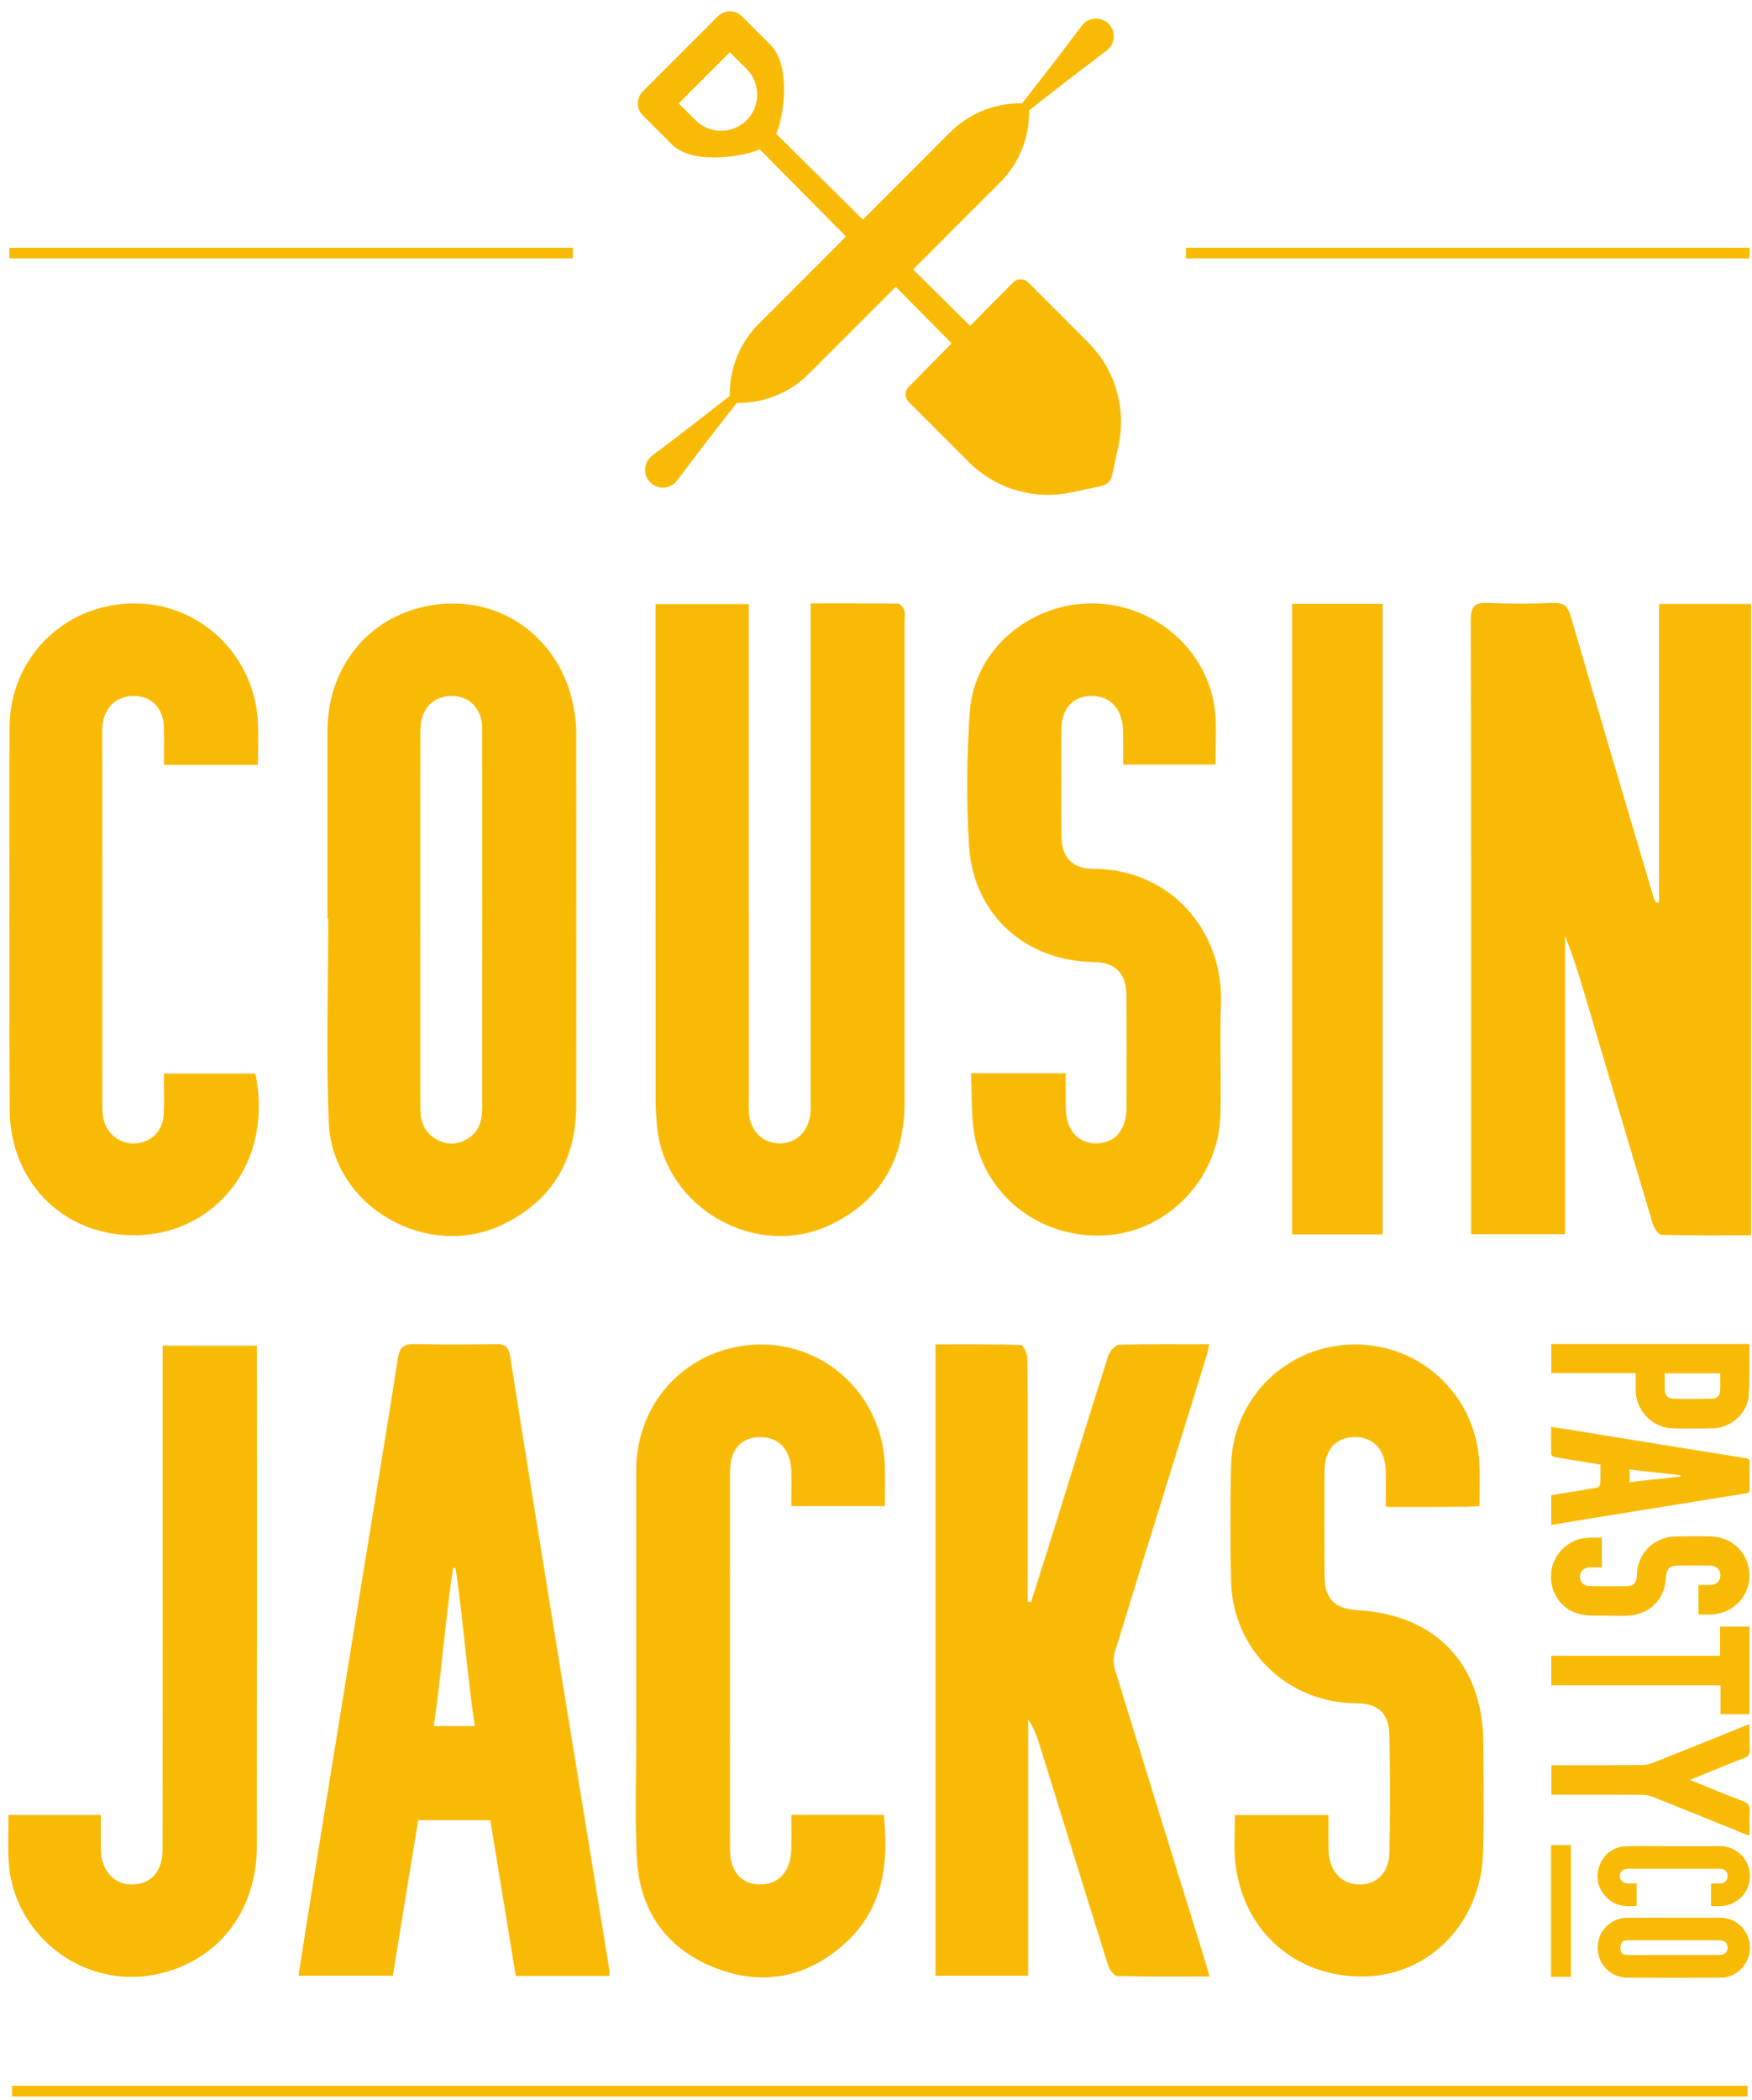
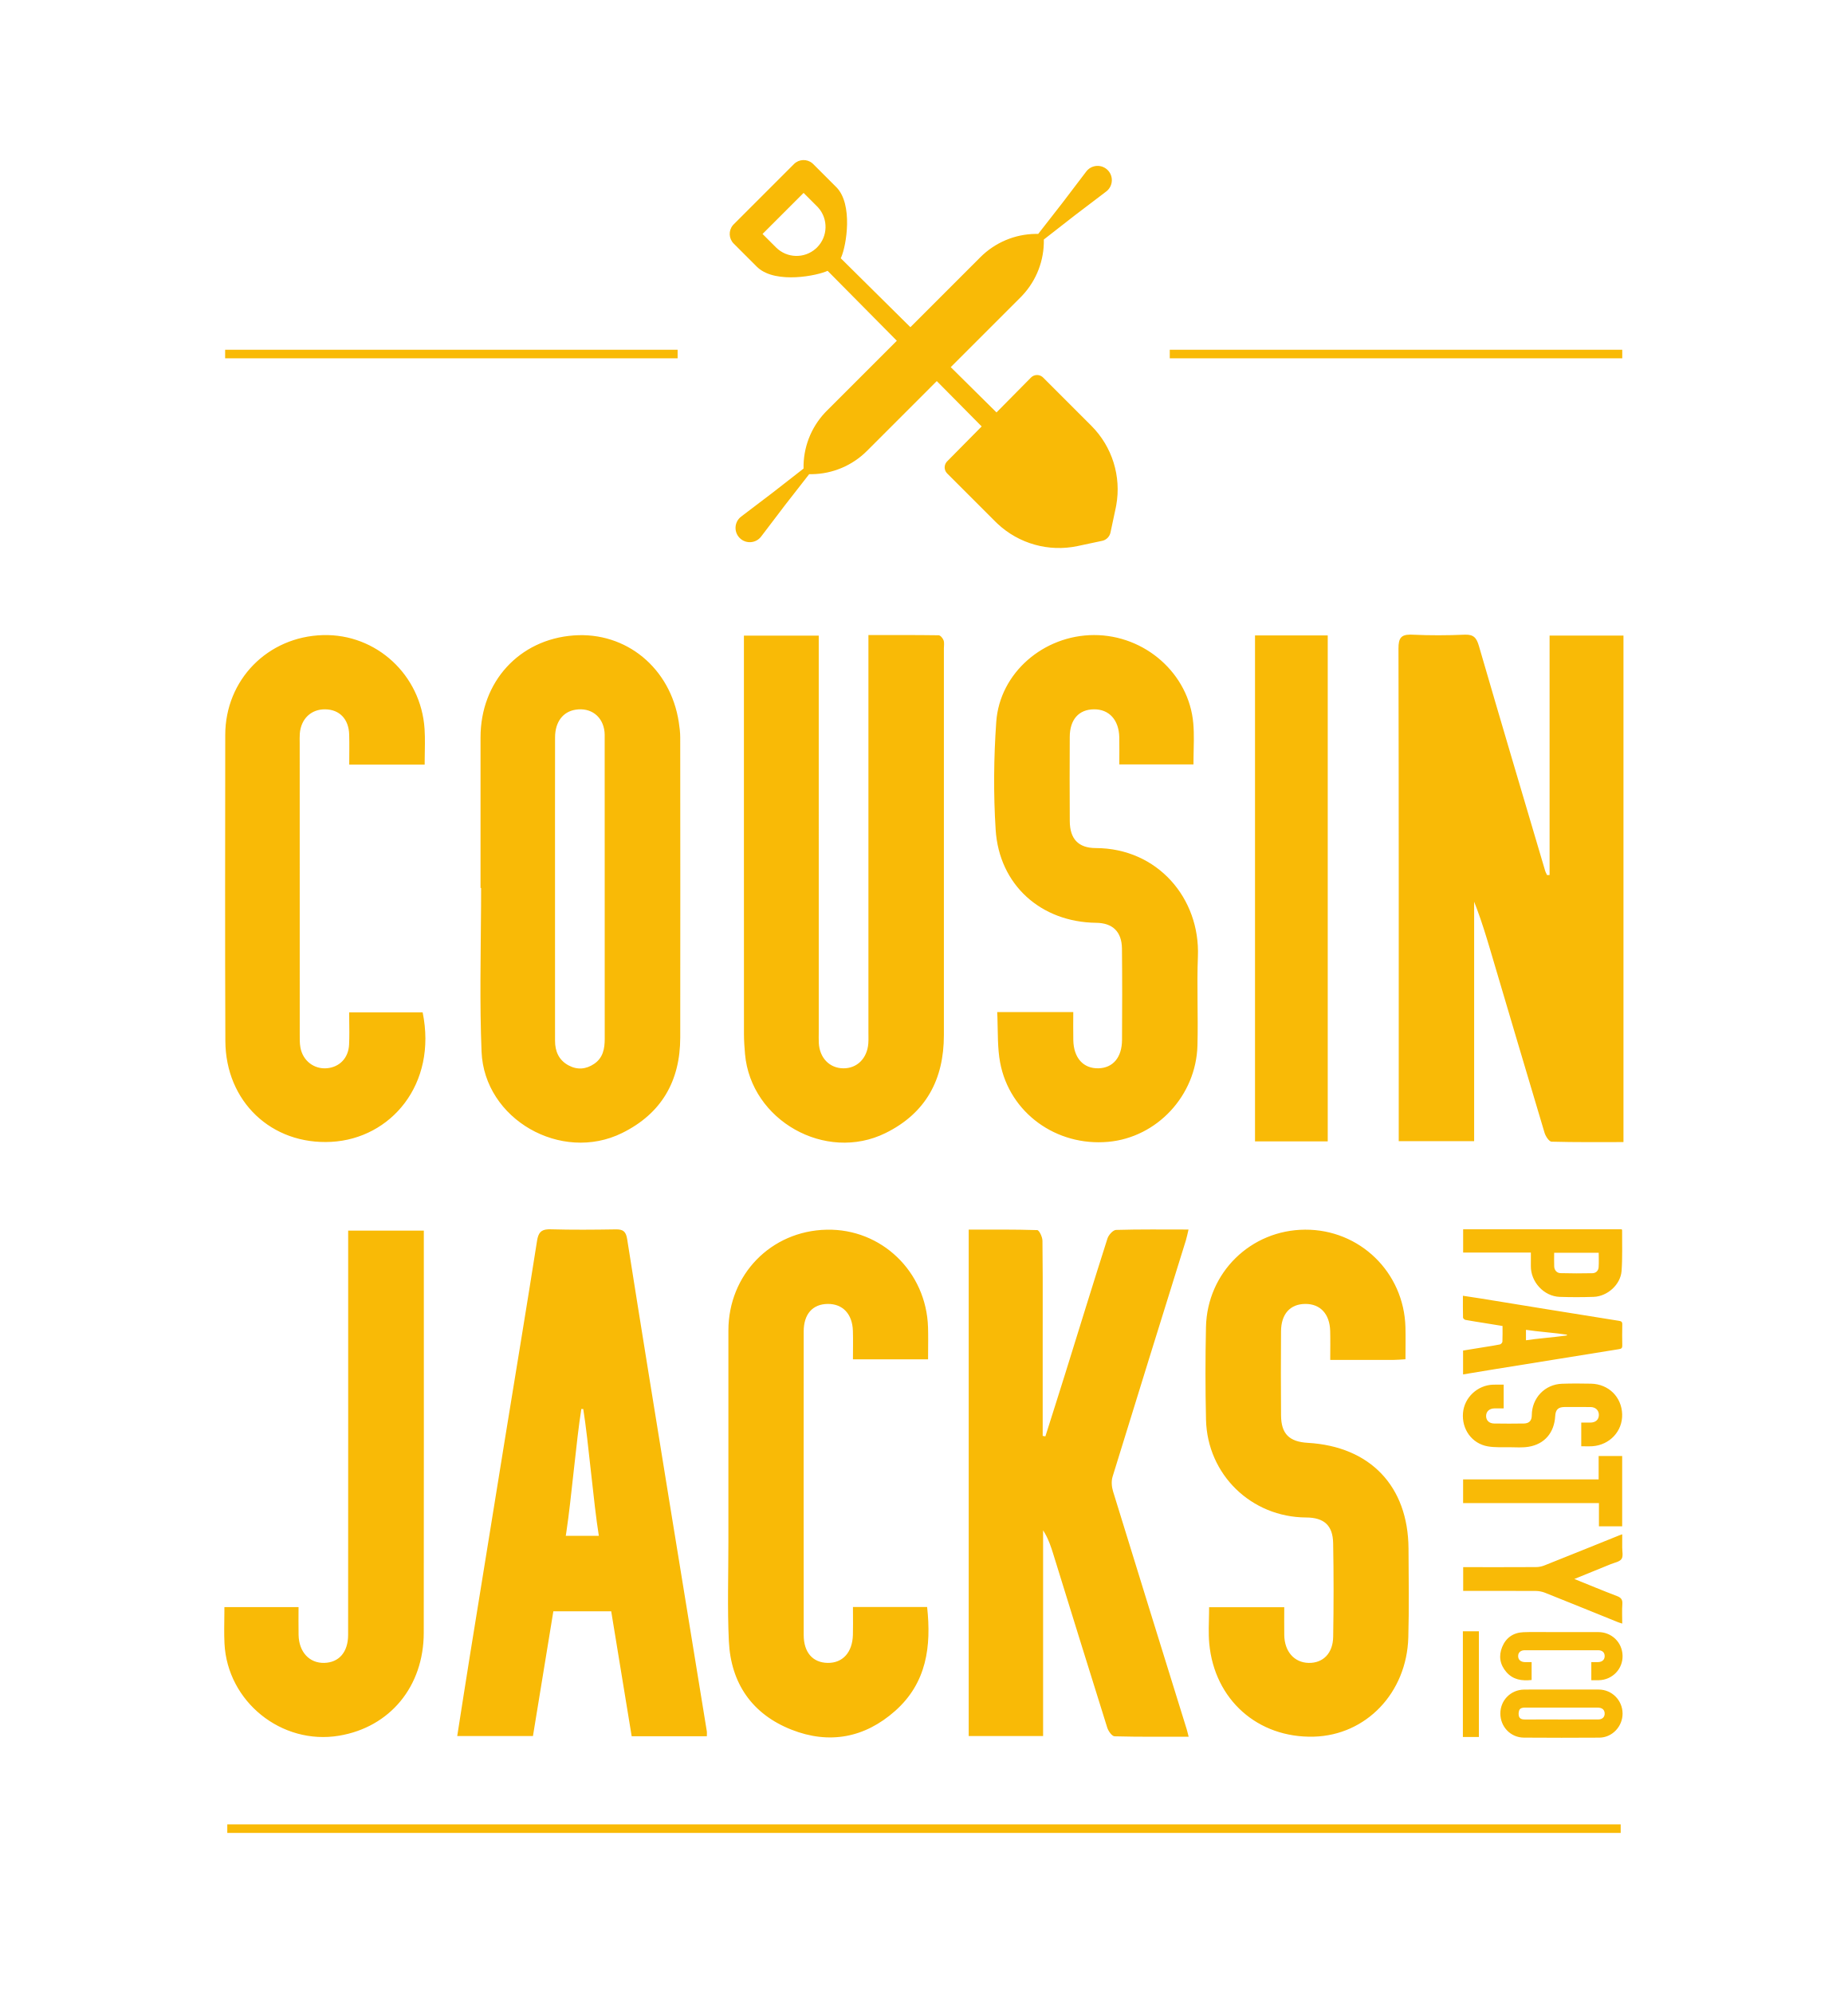
- <svg xmlns="http://www.w3.org/2000/svg" width="121px" height="145px" viewBox="0 0 121 145" version="1.1">
-   <g id="✨-Symbols" stroke="none" stroke-width="1" fill="none" fill-rule="evenodd">
-     <g id="03-Organisms-/-Desktop--/-Navigation" transform="translate(-371, -13)">
-       <g id="01-Atoms-/-Media-/-BrandLogo-/-Vertical-/-wB" transform="translate(352.2747, 0)">
-         <polygon id="Fill-1" points="0 171.595 159 171.595 159 0 0 0" />
-         <path d="M139.467,157.076 L139.467,157.813 L19.558,157.813 L19.558,157.076 L139.467,157.076 Z M132.769,145.465 L134.382,145.468 C135.447,145.468 136.514,145.466 137.581,145.468 C138.708,145.47 139.62,146.387 139.629,147.525 C139.637,148.643 138.739,149.602 137.629,149.609 C135.463,149.623 133.297,149.623 131.132,149.607 C129.989,149.599 129.108,148.669 129.11,147.526 C129.112,146.39 130.005,145.484 131.157,145.471 L132.769,145.465 Z M79.86,114.276 C79.882,114.98 79.872,115.685 79.867,116.451 L79.865,117.038 L73.399,117.038 C73.399,116.188 73.42,115.383 73.395,114.58 C73.349,113.13 72.518,112.256 71.235,112.267 C69.936,112.278 69.162,113.134 69.161,114.631 C69.154,123.345 69.154,132.058 69.162,140.772 C69.163,142.272 69.94,143.15 71.218,143.173 C72.512,143.196 73.355,142.273 73.396,140.757 C73.412,140.175 73.406,139.593 73.403,138.982 L73.4,138.362 L79.783,138.362 C80.151,141.749 79.751,144.886 77.042,147.298 C74.412,149.64 71.348,150.199 68.111,148.923 C64.733,147.591 62.893,144.94 62.721,141.311 C62.586,138.458 62.682,135.594 62.681,132.735 C62.678,126.676 62.677,120.617 62.681,114.559 C62.684,109.742 66.345,105.982 71.127,105.876 C75.847,105.771 79.712,109.484 79.86,114.276 Z M36.472,105.955 L36.472,106.989 C36.471,118.186 36.482,129.384 36.466,140.581 C36.459,145.21 33.553,148.71 29.181,149.442 C24.235,150.27 19.561,146.512 19.318,141.493 C19.278,140.681 19.298,139.867 19.307,139.015 L19.311,138.368 L25.692,138.368 C25.692,139.167 25.678,139.969 25.695,140.77 C25.725,142.235 26.622,143.203 27.902,143.173 C29.168,143.144 29.957,142.247 29.957,140.757 L29.962,124.013 L29.962,107.268 L29.962,105.955 L36.472,105.955 Z M127.265,140.452 L127.265,149.552 L125.886,149.552 L125.886,140.452 L127.265,140.452 Z M102.277,105.861 C102.187,106.237 102.134,106.519 102.05,106.792 C99.943,113.575 97.827,120.354 95.741,127.143 C95.624,127.524 95.662,128.009 95.781,128.4 C97.877,135.22 99.997,142.033 102.109,148.848 C102.167,149.037 102.209,149.23 102.287,149.528 C100.113,149.528 98.011,149.551 95.913,149.494 C95.692,149.488 95.377,149.048 95.284,148.752 C93.715,143.761 92.175,138.759 90.625,133.761 C90.445,133.182 90.25,132.606 89.932,132.04 L89.762,131.758 L89.762,149.473 L83.36,149.473 L83.36,105.869 C85.335,105.869 87.299,105.846 89.259,105.91 C89.425,105.916 89.704,106.5 89.707,106.819 C89.731,108.68 89.732,110.541 89.73,112.402 L89.728,115.193 L89.728,123.63 C89.806,123.643 89.882,123.656 89.96,123.669 C90.534,121.851 91.115,120.033 91.683,118.213 C92.885,114.352 94.071,110.486 95.301,106.634 C95.398,106.329 95.779,105.903 96.041,105.895 C98.077,105.834 100.116,105.861 102.277,105.861 Z M112.307,105.873 C117.012,105.848 120.817,109.543 120.944,114.271 C120.967,115.151 120.946,116.031 120.946,117.031 C120.516,117.056 120.217,117.086 119.918,117.087 C119.33,117.088 118.742,117.089 118.148,117.089 L114.471,117.089 C114.471,116.197 114.489,115.393 114.467,114.59 C114.427,113.128 113.615,112.26 112.327,112.267 C111.026,112.273 110.248,113.128 110.238,114.62 C110.223,117.036 110.22,119.452 110.24,121.869 C110.252,123.453 110.942,124.133 112.544,124.227 C117.909,124.539 121.174,127.957 121.208,133.32 C121.224,135.872 121.262,138.427 121.191,140.978 C121.059,145.758 117.551,149.406 113.056,149.524 C108.241,149.652 104.509,146.346 104.061,141.506 C103.983,140.667 104.026,139.818 104.042,138.921 L104.047,138.378 L110.515,138.378 C110.515,139.174 110.505,139.975 110.516,140.776 C110.535,142.193 111.377,143.148 112.614,143.174 C113.845,143.199 114.702,142.358 114.725,140.926 C114.77,138.239 114.773,135.548 114.722,132.861 C114.694,131.324 113.929,130.661 112.401,130.654 C107.679,130.632 103.891,126.961 103.782,122.227 C103.721,119.574 103.722,116.917 103.779,114.264 C103.879,109.564 107.635,105.899 112.307,105.873 Z M47.238,105.841 L47.377,105.841 C49.247,105.894 51.12,105.879 52.991,105.848 C53.617,105.838 53.864,106.023 53.969,106.679 C55.155,114.202 56.376,121.719 57.595,129.236 C58.668,135.846 59.75,142.456 60.825,149.066 C60.838,149.145 60.832,149.228 60.829,149.37 L60.828,149.488 L54.359,149.488 C53.969,147.107 53.579,144.726 53.187,142.333 L52.597,138.732 L47.618,138.732 C47.227,141.127 46.839,143.501 46.449,145.884 L45.863,149.47 L39.346,149.47 C39.725,147.064 40.087,144.718 40.465,142.376 C41.471,136.132 42.48,129.89 43.493,123.647 C44.403,118.044 45.333,112.444 46.214,106.836 C46.319,106.169 46.54,105.891 47.11,105.847 L47.238,105.841 Z M134.915,147.021 L131.78,147.022 L131.202,147.022 C131.004,147.023 130.8,147.07 130.73,147.265 C130.676,147.42 130.663,147.619 130.712,147.773 C130.781,147.993 130.993,148.047 131.214,148.046 L132.8,148.045 L134.852,148.045 C135.745,148.045 136.638,148.048 137.531,148.044 C137.902,148.042 138.116,147.817 138.085,147.48 C138.058,147.183 137.849,147.022 137.471,147.022 L134.915,147.021 Z M133.453,140.521 C134.815,140.52 136.176,140.52 137.538,140.521 C138.697,140.521 139.603,141.406 139.629,142.559 C139.653,143.697 138.756,144.63 137.603,144.664 C137.461,144.668 137.32,144.668 137.171,144.667 L136.939,144.665 L136.939,143.106 C137.145,143.106 137.339,143.11 137.532,143.104 C137.881,143.094 138.092,142.892 138.088,142.583 C138.085,142.269 137.879,142.083 137.517,142.083 C135.417,142.082 133.318,142.081 131.219,142.083 C130.859,142.084 130.647,142.273 130.641,142.581 C130.637,142.885 130.853,143.091 131.2,143.104 C131.331,143.109 131.461,143.107 131.596,143.106 L131.802,143.105 L131.802,144.645 C130.973,144.736 130.211,144.634 129.631,143.965 C129.074,143.324 128.948,142.583 129.266,141.806 C129.592,141.006 130.227,140.566 131.092,140.531 C131.877,140.499 132.666,140.521 133.453,140.521 Z M139.6,132.101 C139.6,132.496 139.603,132.864 139.598,133.231 C139.594,133.571 139.701,133.998 139.537,134.229 C139.363,134.474 138.931,134.541 138.607,134.674 C137.592,135.091 136.576,135.502 135.479,135.949 C136.76,136.466 137.94,136.96 139.135,137.414 C139.488,137.547 139.637,137.71 139.609,138.1 C139.571,138.641 139.6,139.187 139.6,139.789 C139.443,139.737 139.326,139.705 139.215,139.66 C137.127,138.816 135.043,137.966 132.952,137.134 C132.702,137.034 132.417,136.981 132.148,136.98 L129.231,136.971 L126.314,136.973 L125.912,136.973 L125.912,134.931 L129.23,134.932 L132.18,134.924 C132.417,134.923 132.668,134.875 132.889,134.787 C135.05,133.927 137.206,133.054 139.363,132.185 C139.421,132.162 139.481,132.143 139.6,132.101 Z M50.027,121.311 C49.603,123.934 49.178,128.946 48.751,131.818 L48.687,132.232 L51.533,132.232 C51.075,129.408 50.634,124.045 50.192,121.317 C50.137,121.315 50.082,121.314 50.027,121.311 Z M139.595,125.36 L139.595,131.414 L137.595,131.414 L137.595,129.416 L125.905,129.416 L125.905,127.372 L137.569,127.372 L137.569,125.36 L139.595,125.36 Z M136.083,119.119 L136.917,119.133 C138.43,119.167 139.551,120.281 139.593,121.767 C139.635,123.219 138.528,124.412 137.03,124.519 C136.807,124.535 136.583,124.528 136.333,124.524 L136.073,124.522 L136.073,122.484 C136.364,122.484 136.617,122.488 136.871,122.483 C137.315,122.474 137.582,122.229 137.588,121.832 C137.595,121.43 137.312,121.148 136.869,121.144 C136.132,121.137 135.394,121.139 134.656,121.142 C134.089,121.144 133.864,121.36 133.832,121.925 C133.752,123.347 132.921,124.339 131.54,124.565 C131.008,124.652 130.453,124.61 129.909,124.605 C129.281,124.597 128.64,124.637 128.026,124.529 C126.657,124.289 125.776,123.049 125.897,121.646 C126.011,120.323 127.141,119.261 128.488,119.218 C128.686,119.211 128.883,119.213 129.087,119.215 L129.398,119.217 L129.398,121.261 C129.123,121.261 128.859,121.257 128.597,121.262 C128.162,121.271 127.885,121.529 127.885,121.919 C127.886,122.294 128.144,122.556 128.574,122.562 C129.429,122.576 130.283,122.577 131.138,122.562 C131.6,122.553 131.815,122.308 131.816,121.853 C131.822,120.369 132.936,119.191 134.416,119.139 L135.249,119.121 L136.083,119.119 Z M125.89,111.564 C126.243,111.617 126.583,111.667 126.919,111.718 L127.419,111.797 L133.233,112.743 C135.265,113.073 137.299,113.4 139.332,113.724 C139.521,113.753 139.609,113.816 139.604,114.027 C139.59,114.636 139.592,115.246 139.603,115.855 C139.607,116.06 139.532,116.128 139.335,116.159 C135.752,116.732 132.171,117.312 128.59,117.892 C128.001,117.987 127.412,118.086 126.812,118.186 L125.903,118.337 L125.903,116.281 C126.552,116.175 127.202,116.071 127.851,115.965 C128.262,115.898 128.674,115.84 129.081,115.753 C129.166,115.734 129.284,115.602 129.288,115.517 C129.309,115.081 129.299,114.643 129.299,114.166 C128.775,114.08 128.264,113.996 127.751,113.914 C127.204,113.825 126.655,113.744 126.11,113.642 C126.026,113.626 125.901,113.515 125.9,113.444 C125.882,112.837 125.89,112.229 125.89,111.564 Z M131.316,114.497 L131.316,115.396 C132.186,115.253 133.994,115.116 134.837,114.977 C134.838,114.957 134.84,114.935 134.841,114.914 C133.995,114.776 132.184,114.638 131.316,114.497 Z M139.554,105.84 C139.567,105.871 139.589,105.901 139.589,105.93 C139.581,107.095 139.628,108.263 139.544,109.423 C139.458,110.605 138.323,111.619 137.137,111.658 C136.166,111.691 135.192,111.692 134.22,111.659 C132.858,111.614 131.718,110.368 131.736,109.001 C131.74,108.752 131.739,108.504 131.738,108.244 L131.737,107.844 L125.909,107.844 L125.909,105.84 L139.554,105.84 Z M137.575,107.863 L133.742,107.863 C133.742,108.274 133.731,108.658 133.745,109.04 C133.757,109.351 133.964,109.607 134.286,109.616 C135.202,109.643 136.12,109.641 137.036,109.621 C137.331,109.616 137.547,109.413 137.568,109.113 C137.598,108.702 137.575,108.288 137.575,107.863 Z M80.773,54.696 C80.923,54.698 81.135,54.951 81.199,55.13 C81.275,55.342 81.225,55.601 81.225,55.839 C81.225,66.936 81.227,78.033 81.225,89.13 C81.225,92.935 79.686,95.838 76.202,97.556 C71.043,100.1 64.615,96.474 64.112,90.747 C64.061,90.171 64.022,89.592 64.021,89.015 L64.017,72.42 L64.017,54.729 L70.456,54.729 L70.457,88.881 C70.457,89.187 70.445,89.494 70.462,89.8 C70.53,91.088 71.385,91.968 72.567,91.981 C73.749,91.994 74.62,91.134 74.722,89.842 C74.738,89.64 74.737,89.435 74.734,89.231 L74.731,88.924 L74.731,54.677 C76.787,54.677 78.78,54.668 80.773,54.696 Z M58.412,62.175 C58.478,62.609 58.536,63.051 58.536,63.489 C58.542,72.103 58.548,80.716 58.537,89.33 C58.533,93.072 56.927,95.879 53.531,97.553 C48.295,100.134 41.676,96.376 41.439,90.547 C41.273,86.443 41.369,82.329 41.395,78.217 L41.401,76.455 L41.351,76.455 C41.351,72.132 41.349,67.809 41.351,63.484 C41.354,58.698 44.683,55.055 49.366,54.71 C53.886,54.377 57.7,57.521 58.412,62.175 Z M94.14,54.678 C98.535,54.669 102.32,58.01 102.688,62.286 C102.77,63.237 102.726,64.199 102.709,65.206 L102.703,65.815 L96.321,65.815 C96.321,65.026 96.333,64.253 96.318,63.48 C96.288,61.981 95.439,61.056 94.13,61.071 C92.833,61.087 92.063,61.952 92.056,63.446 C92.045,65.863 92.042,68.28 92.058,70.698 C92.067,72.212 92.781,73.014 94.289,73.017 C99.609,73.028 103.283,77.339 103.084,82.355 C102.983,84.905 103.114,87.464 103.045,90.015 C102.929,94.335 99.558,97.934 95.362,98.311 C90.901,98.712 86.88,95.819 86.066,91.49 C85.839,90.28 85.876,89.022 85.836,87.706 L85.813,87.139 L92.359,87.139 C92.359,87.972 92.344,88.769 92.362,89.566 C92.396,91.094 93.228,92.011 94.528,91.979 C95.772,91.948 96.544,91.047 96.554,89.542 C96.571,86.92 96.576,84.298 96.548,81.676 C96.533,80.218 95.748,79.469 94.335,79.453 C89.579,79.399 85.981,76.194 85.68,71.44 C85.484,68.358 85.514,65.239 85.73,62.157 C86.028,57.927 89.816,54.687 94.14,54.678 Z M121.408,54.641 L121.549,54.646 C123.042,54.716 124.544,54.711 126.037,54.646 C126.81,54.612 127.063,54.915 127.266,55.616 C129.141,62.077 131.059,68.526 132.967,74.976 C133.005,75.104 133.075,75.22 133.13,75.342 L133.239,75.341 L133.348,75.339 L133.348,54.722 L139.706,54.722 L139.706,98.332 C137.638,98.332 135.577,98.356 133.518,98.297 C133.304,98.291 133.005,97.83 132.914,97.529 C131.333,92.257 129.779,86.976 128.215,81.697 C127.892,80.609 127.559,79.524 127.164,78.445 L126.855,77.637 L126.855,98.254 L120.366,98.254 L120.366,97.18 C120.366,83.394 120.377,69.608 120.344,55.823 C120.342,54.963 120.571,54.664 121.279,54.642 L121.408,54.641 Z M36.535,62.753 C36.589,63.568 36.56,64.389 36.548,65.285 L36.545,65.832 L30.053,65.832 C30.053,64.931 30.072,64.089 30.048,63.247 C30.012,61.912 29.219,61.09 27.986,61.072 C26.777,61.054 25.9,61.887 25.799,63.161 C25.778,63.432 25.79,63.705 25.79,63.977 C25.79,72.316 25.789,80.654 25.793,88.993 C25.793,89.401 25.78,89.817 25.856,90.213 C26.072,91.343 27.034,92.069 28.131,91.975 C29.216,91.881 29.984,91.097 30.04,89.943 C30.074,89.219 30.059,88.491 30.052,87.733 L30.048,87.16 L36.369,87.16 C37.643,93.37 33.615,98.038 28.513,98.312 C23.359,98.59 19.418,94.839 19.393,89.631 C19.374,85.241 19.37,80.85 19.372,76.459 L19.383,63.287 C19.386,58.536 23.029,54.815 27.79,54.682 C32.371,54.555 36.227,58.099 36.535,62.753 Z M114.256,54.711 L114.256,98.272 L107.999,98.272 L107.999,54.711 L114.256,54.711 Z M49.525,61.105 C48.438,61.278 47.768,62.16 47.765,63.487 L47.76,69.965 L47.761,76.443 L47.762,83.686 L47.763,89.603 C47.763,90.519 48.088,91.272 48.917,91.724 C49.671,92.134 50.432,92.072 51.135,91.592 C51.891,91.076 52.039,90.294 52.039,89.439 C52.033,80.801 52.035,72.164 52.034,63.527 C52.034,63.357 52.039,63.185 52.022,63.017 C51.885,61.684 50.849,60.893 49.525,61.105 Z M69.878,14.034 L69.98,14.125 L71.966,16.112 C73.42,17.566 72.843,21.116 72.393,22.142 L72.35,22.234 L78.342,28.17 L84.37,22.14 C85.617,20.893 87.294,20.179 89.05,20.139 L89.343,20.139 L91.421,17.472 L93.475,14.768 C93.925,14.175 94.794,14.117 95.319,14.642 C95.812,15.135 95.791,15.931 95.299,16.398 L95.194,16.487 L92.491,18.543 L89.826,20.622 C89.862,22.386 89.215,24.091 88.028,25.385 L87.825,25.597 L81.815,31.61 L85.753,35.51 L88.722,32.504 C88.983,32.243 89.392,32.219 89.679,32.432 L89.762,32.504 L93.915,36.659 C95.701,38.446 96.498,40.988 96.064,43.466 L96.011,43.741 L95.562,45.849 C95.494,46.168 95.266,46.425 94.963,46.532 L94.846,46.565 L92.739,47.013 C90.268,47.54 87.702,46.824 85.862,45.111 L85.66,44.917 L81.507,40.762 C81.247,40.5 81.223,40.092 81.436,39.804 L81.507,39.722 L84.476,36.716 L80.613,32.812 L74.604,38.825 C73.358,40.072 71.68,40.786 69.925,40.825 L69.631,40.826 L67.553,43.492 L65.499,46.197 C65.049,46.789 64.18,46.848 63.655,46.322 C63.161,45.829 63.182,45.034 63.675,44.566 L63.78,44.477 L66.483,42.422 L69.148,40.343 C69.112,38.579 69.759,36.873 70.946,35.58 L71.149,35.368 L77.176,29.338 L71.218,23.317 C70.334,23.734 66.876,24.439 65.273,23.095 L65.123,22.958 L63.137,20.971 C62.713,20.546 62.683,19.876 63.046,19.417 L63.137,19.314 L68.325,14.125 C68.749,13.7 69.419,13.67 69.878,14.034 Z M58.312,30.114 L58.312,30.85 L19.373,30.85 L19.373,30.114 L58.312,30.114 Z M139.601,30.114 L139.601,30.85 L100.662,30.85 L100.662,30.114 L139.601,30.114 Z M69.152,16.609 L65.62,20.143 L66.779,21.302 C67.713,22.236 69.198,22.277 70.179,21.425 L70.31,21.303 C70.311,21.302 70.311,21.302 70.311,21.301 C71.242,20.369 71.283,18.879 70.432,17.899 L70.311,17.769 L69.152,16.609 Z" id="Combined-Shape" fill="#F9BA06" fill-rule="evenodd" />
-       </g>
+ <svg xmlns="http://www.w3.org/2000/svg" width="216px" height="233px" viewBox="0 0 216 233" version="1.1">
+   <g id="01-Atoms-/-Media-/-BrandLogo-/-Vertical-/-wB" stroke="none" stroke-width="1" fill="none" fill-rule="evenodd">
+     <g id="CousinJacks_Logo.Vertical" transform="translate(-0.789505, -0.28665)">
+       <polygon id="Fill-1" points="0.79 233.287 216.79 233.287 216.79 0.287 0.79 0.287" />
+       <path d="M190.254,213.573 L190.254,214.573 L27.36,214.573 L27.36,213.573 L190.254,213.573 Z M180.426,197.806 L183.346,197.811 C184.794,197.81 186.243,197.808 187.692,197.811 C189.224,197.814 190.462,199.059 190.474,200.604 C190.486,202.122 189.266,203.424 187.758,203.433 C184.815,203.453 181.873,203.453 178.931,203.431 C177.379,203.42 176.182,202.157 176.185,200.605 C176.188,199.063 177.401,197.832 178.966,197.815 C179.452,197.809 179.939,197.807 180.426,197.806 Z M109.279,155.457 C109.31,156.452 109.293,157.449 109.287,158.54 L109.285,159.207 L100.502,159.207 C100.502,158.052 100.53,156.96 100.496,155.869 C100.433,153.9 99.305,152.713 97.561,152.728 C95.797,152.743 94.746,153.905 94.744,155.939 C94.734,167.77 94.734,179.602 94.745,191.434 C94.747,193.471 95.802,194.663 97.538,194.694 C99.296,194.726 100.441,193.472 100.497,191.414 C100.52,190.571 100.51,189.727 100.505,188.837 L100.503,188.161 L109.174,188.161 C109.674,192.761 109.131,197.02 105.45,200.295 C101.877,203.475 97.715,204.235 93.318,202.502 C88.728,200.693 86.229,197.094 85.996,192.166 C85.812,188.292 85.942,184.403 85.941,180.521 C85.937,172.294 85.936,164.067 85.941,155.84 C85.945,149.3 90.919,144.194 97.415,144.05 C103.827,143.908 109.078,148.949 109.279,155.457 Z M50.336,144.157 L50.336,145.561 C50.335,160.765 50.35,175.97 50.328,191.174 C50.319,197.46 46.371,202.212 40.431,203.206 C33.712,204.331 27.362,199.228 27.032,192.413 C26.976,191.265 27.007,190.113 27.019,188.903 L27.023,188.17 L35.691,188.17 C35.691,189.254 35.672,190.343 35.695,191.431 C35.736,193.421 36.955,194.735 38.694,194.694 C40.414,194.654 41.485,193.436 41.486,191.414 L41.493,168.677 L41.492,144.157 L50.336,144.157 Z M173.678,190.999 L173.678,203.356 L171.805,203.356 L171.805,190.999 L173.678,190.999 Z M139.732,144.03 C139.609,144.54 139.538,144.924 139.424,145.294 C136.561,154.504 133.686,163.709 130.853,172.927 C130.694,173.445 130.745,174.104 130.907,174.634 C133.754,183.895 136.634,193.146 139.504,202.4 C139.583,202.656 139.64,202.918 139.746,203.323 C136.792,203.323 133.937,203.354 131.086,203.277 C130.786,203.269 130.358,202.671 130.232,202.27 C128.1,195.492 126.009,188.701 123.903,181.914 C123.654,181.111 123.383,180.314 122.934,179.529 L122.731,179.194 L122.731,203.248 L114.034,203.248 L114.034,144.041 C116.716,144.041 119.384,144.01 122.047,144.097 C122.272,144.104 122.651,144.898 122.656,145.331 C122.693,148.173 122.69,151.016 122.686,153.859 L122.684,156.702 L122.684,168.157 C122.79,168.175 122.894,168.193 122.999,168.211 C123.779,165.742 124.569,163.274 125.34,160.802 C126.973,155.56 128.584,150.31 130.255,145.08 C130.387,144.665 130.905,144.087 131.26,144.076 C134.026,143.993 136.796,144.03 139.732,144.03 Z M153.357,144.046 C159.749,144.012 164.919,149.029 165.091,155.449 C165.122,156.644 165.094,157.84 165.094,159.197 C164.51,159.231 164.103,159.272 163.697,159.273 C161.301,159.279 158.904,159.276 156.298,159.276 C156.298,158.065 156.322,156.973 156.292,155.883 C156.237,153.898 155.135,152.719 153.385,152.728 C151.618,152.737 150.56,153.897 150.547,155.923 C150.526,159.204 150.522,162.485 150.549,165.766 C150.566,167.917 151.503,168.841 153.68,168.968 C160.968,169.392 165.403,174.033 165.449,181.315 C165.471,184.781 165.523,188.25 165.426,191.713 C165.247,198.204 160.481,203.157 154.375,203.318 C147.834,203.491 142.764,199.003 142.156,192.43 C142.047,191.259 142.111,190.072 142.131,188.817 L142.137,188.183 L150.923,188.183 C150.923,189.264 150.91,190.352 150.925,191.44 C150.951,193.364 152.094,194.66 153.774,194.695 C155.447,194.73 156.611,193.587 156.643,191.643 C156.703,187.994 156.708,184.341 156.639,180.692 C156.6,178.605 155.561,177.705 153.485,177.695 C147.07,177.665 141.925,172.68 141.776,166.253 C141.693,162.65 141.695,159.043 141.772,155.44 C141.908,149.058 147.011,144.081 153.357,144.046 Z M64.99,144.002 L65.15,144.003 C67.691,144.075 70.235,144.054 72.777,144.012 C73.627,143.998 73.963,144.249 74.105,145.141 C75.717,155.355 77.375,165.562 79.032,175.769 C80.489,184.745 81.959,193.72 83.42,202.696 C83.439,202.808 83.428,202.924 83.425,203.133 L83.423,203.269 L74.635,203.269 C74.04,199.632 73.444,195.995 72.844,192.334 L72.242,188.663 L65.478,188.663 C64.946,191.915 64.419,195.139 63.89,198.376 L63.094,203.244 L54.241,203.244 C54.755,199.977 55.247,196.792 55.76,193.611 C57.127,185.133 58.498,176.657 59.874,168.181 C61.11,160.572 62.374,152.968 63.571,145.353 C63.716,144.428 64.027,144.054 64.841,144.007 L64.99,144.002 Z M184.07,199.919 L179.812,199.92 L179.027,199.921 C178.757,199.922 178.481,199.986 178.386,200.251 C178.312,200.461 178.295,200.731 178.361,200.941 C178.454,201.239 178.743,201.312 179.043,201.311 L181.197,201.309 L183.351,201.31 L183.985,201.31 C185.198,201.31 186.412,201.314 187.625,201.308 C188.128,201.306 188.419,201 188.377,200.543 C188.34,200.139 188.057,199.921 187.543,199.921 L184.07,199.919 Z M182.085,191.092 C183.935,191.091 185.784,191.091 187.634,191.092 C189.209,191.093 190.439,192.294 190.474,193.86 C190.507,195.405 189.289,196.672 187.722,196.718 C187.53,196.724 187.338,196.723 187.134,196.722 L186.82,196.72 L186.82,194.602 C187.1,194.602 187.363,194.608 187.626,194.6 C188.1,194.586 188.386,194.312 188.381,193.892 C188.377,193.466 188.097,193.214 187.605,193.214 C184.753,193.212 181.901,193.211 179.049,193.214 C178.56,193.215 178.272,193.472 178.265,193.89 C178.259,194.303 178.553,194.582 179.024,194.6 C179.201,194.606 179.378,194.605 179.561,194.603 L179.841,194.601 L179.841,196.692 C178.716,196.816 177.68,196.677 176.892,195.769 C176.136,194.899 175.964,193.892 176.396,192.837 C176.839,191.751 177.702,191.154 178.877,191.106 C179.944,191.062 181.016,191.093 182.085,191.092 Z M190.434,179.66 C190.434,180.196 190.439,180.695 190.432,181.194 C190.426,181.656 190.572,182.235 190.349,182.549 C190.113,182.882 189.526,182.973 189.085,183.154 C187.707,183.719 186.327,184.278 184.836,184.884 C186.577,185.586 188.18,186.257 189.803,186.874 C190.282,187.055 190.485,187.276 190.447,187.806 C190.395,188.54 190.434,189.281 190.434,190.099 C190.221,190.028 190.062,189.985 189.911,189.924 C187.075,188.778 184.244,187.624 181.403,186.493 C181.064,186.358 180.676,186.286 180.311,186.284 C178.55,186.272 176.789,186.272 175.028,186.274 L172.386,186.275 L171.84,186.275 L171.84,183.502 L172.342,183.502 C175.012,183.502 177.683,183.508 180.354,183.493 C180.676,183.492 181.018,183.426 181.318,183.307 C184.253,182.139 187.182,180.954 190.113,179.774 C190.191,179.743 190.273,179.717 190.434,179.66 Z M68.75,165.009 C68.17,168.599 67.589,175.485 67.003,179.369 L66.93,179.838 L70.796,179.838 C70.174,176.003 69.575,168.721 68.974,165.016 C68.9,165.014 68.825,165.012 68.75,165.009 Z M190.428,170.507 L190.428,178.727 L187.711,178.727 L187.711,176.014 L171.831,176.014 L171.831,173.239 L187.676,173.239 L187.676,170.507 L190.428,170.507 Z M186.79,162.051 C188.846,162.098 190.368,163.61 190.426,165.628 C190.482,167.6 188.979,169.22 186.943,169.365 C186.621,169.387 186.296,169.376 185.928,169.371 L185.644,169.369 L185.644,166.601 C186.039,166.601 186.383,166.607 186.728,166.6 C187.331,166.588 187.693,166.256 187.702,165.717 C187.711,165.171 187.326,164.788 186.725,164.782 C185.723,164.772 184.721,164.776 183.719,164.779 C182.948,164.782 182.642,165.075 182.599,165.843 C182.491,167.774 181.362,169.12 179.486,169.427 C178.763,169.546 178.009,169.488 177.27,169.481 C176.416,169.471 175.546,169.525 174.712,169.379 C172.852,169.053 171.655,167.369 171.819,165.464 C171.974,163.668 173.51,162.225 175.34,162.167 C175.608,162.157 175.876,162.16 176.153,162.162 L176.575,162.165 L176.575,164.941 C176.202,164.941 175.844,164.935 175.487,164.942 C174.896,164.954 174.52,165.305 174.52,165.834 C174.521,166.343 174.872,166.699 175.456,166.708 C176.617,166.727 177.778,166.728 178.939,166.708 C179.567,166.696 179.859,166.363 179.861,165.745 C179.869,163.73 181.382,162.13 183.392,162.06 C184.524,162.021 185.658,162.025 186.79,162.051 Z M171.809,151.773 C172.529,151.882 173.209,151.98 173.887,152.09 C176.52,152.516 179.152,152.948 181.785,153.375 C184.546,153.822 187.308,154.267 190.071,154.706 C190.327,154.746 190.447,154.831 190.44,155.118 C190.421,155.945 190.424,156.773 190.439,157.6 C190.444,157.878 190.342,157.97 190.074,158.013 C185.207,158.791 180.342,159.578 175.478,160.366 C174.578,160.512 173.677,160.662 172.756,160.816 L171.827,160.97 L171.827,158.179 C172.709,158.035 173.592,157.893 174.474,157.749 C175.032,157.658 175.592,157.58 176.144,157.461 C176.26,157.435 176.42,157.256 176.426,157.141 C176.454,156.549 176.44,155.954 176.44,155.306 C175.729,155.19 175.034,155.076 174.338,154.964 C173.594,154.843 172.849,154.734 172.108,154.595 C171.995,154.574 171.825,154.422 171.823,154.326 C171.799,153.502 171.809,152.676 171.809,151.773 Z M179.181,155.756 L179.181,156.977 C180.279,156.797 182.475,156.623 183.7,156.449 L183.964,156.408 L183.97,156.322 C182.82,156.135 180.36,155.948 179.181,155.756 Z M190.372,144.001 C190.39,144.044 190.42,144.084 190.42,144.123 C190.409,145.705 190.473,147.292 190.358,148.867 C190.241,150.471 188.7,151.849 187.089,151.902 C185.77,151.946 184.447,151.948 183.126,151.903 C181.276,151.841 179.727,150.15 179.752,148.293 C179.758,147.913 179.756,147.534 179.754,147.133 L179.753,146.723 L171.836,146.723 L171.836,144.001 L190.372,144.001 Z M187.684,146.749 L182.476,146.749 C182.476,147.307 182.461,147.828 182.481,148.347 C182.497,148.769 182.778,149.116 183.216,149.129 C184.46,149.165 185.707,149.162 186.952,149.136 C187.352,149.128 187.645,148.853 187.674,148.446 C187.715,147.888 187.684,147.325 187.684,146.749 Z M110.518,74.556 C110.722,74.558 111.01,74.902 111.097,75.145 C111.2,75.433 111.133,75.784 111.133,76.107 C111.133,91.176 111.135,106.244 111.133,121.312 C111.132,126.479 109.042,130.42 104.309,132.753 C97.301,136.207 88.568,131.284 87.884,123.507 C87.815,122.725 87.762,121.939 87.761,121.155 L87.756,98.622 L87.756,74.6 L96.503,74.6 L96.504,98.648 L96.504,120.973 C96.504,121.389 96.488,121.806 96.511,122.221 C96.604,123.97 97.765,125.166 99.371,125.183 C100.976,125.2 102.16,124.033 102.298,122.279 C102.32,122.004 102.318,121.726 102.315,121.448 L102.311,121.032 L102.311,74.53 C105.103,74.53 107.811,74.517 110.518,74.556 Z M80.142,84.711 C80.232,85.301 80.31,85.901 80.31,86.496 C80.319,98.192 80.327,109.887 80.312,121.583 C80.306,126.665 78.125,130.476 73.512,132.749 C66.398,136.254 57.406,131.151 57.085,123.236 C56.855,117.575 56.992,111.9 57.026,106.228 L57.033,104.102 L56.965,104.102 C56.965,98.231 56.962,92.361 56.965,86.489 C56.969,79.99 61.492,75.043 67.853,74.575 C73.993,74.123 79.175,78.392 80.142,84.711 Z M128.678,74.531 C134.649,74.519 139.791,79.055 140.29,84.861 C140.404,86.19 140.338,87.534 140.316,88.944 L140.311,89.654 L131.641,89.654 C131.641,88.582 131.658,87.532 131.637,86.483 C131.596,84.447 130.443,83.191 128.665,83.212 C126.903,83.233 125.857,84.408 125.847,86.437 C125.832,89.719 125.828,93.001 125.85,96.284 C125.862,98.34 126.832,99.429 128.881,99.433 C136.108,99.448 141.099,105.302 140.829,112.113 C140.691,115.575 140.87,119.049 140.776,122.514 C140.618,128.379 136.038,133.266 130.338,133.778 C124.278,134.323 118.816,130.395 117.71,124.516 C117.392,122.827 117.454,121.067 117.392,119.225 L117.366,118.608 L126.259,118.608 C126.259,119.739 126.239,120.822 126.263,121.904 C126.309,123.978 127.44,125.224 129.205,125.18 C130.895,125.138 131.944,123.915 131.958,121.871 C131.981,118.311 131.988,114.751 131.95,111.191 C131.929,109.211 130.863,108.194 128.943,108.172 C122.482,108.098 117.594,103.746 117.185,97.291 C116.919,93.106 116.96,88.872 117.254,84.687 C117.658,78.943 122.804,74.543 128.678,74.531 Z M165.754,74.482 L165.912,74.487 C167.941,74.583 169.981,74.575 172.01,74.487 C173.06,74.441 173.403,74.853 173.679,75.804 C176.227,84.577 178.832,93.334 181.424,102.093 C181.441,102.151 181.463,102.207 181.488,102.262 L181.645,102.59 L181.793,102.588 L181.941,102.585 L181.941,74.591 L190.579,74.591 L190.579,133.807 C187.769,133.807 184.969,133.839 182.172,133.759 C181.882,133.751 181.475,133.125 181.352,132.716 C179.204,125.557 177.093,118.386 174.968,111.219 C174.511,109.68 174.039,108.146 173.473,106.62 L173.121,105.706 L173.121,133.7 L164.306,133.7 L164.306,132.242 C164.306,113.523 164.32,94.804 164.276,76.085 C164.273,74.894 164.597,74.496 165.605,74.481 L165.754,74.482 Z M50.422,85.495 C50.497,86.634 50.453,87.782 50.439,89.038 L50.435,89.676 L41.616,89.676 C41.616,88.453 41.642,87.309 41.61,86.167 C41.561,84.353 40.483,83.237 38.808,83.213 C37.166,83.189 35.974,84.32 35.837,86.05 C35.808,86.417 35.825,86.788 35.825,87.158 C35.825,98.481 35.824,109.803 35.829,121.126 C35.829,121.679 35.812,122.244 35.915,122.782 C36.208,124.317 37.515,125.302 39.005,125.174 C40.479,125.047 41.523,123.983 41.598,122.416 C41.645,121.432 41.625,120.444 41.614,119.415 L41.61,118.636 L50.197,118.636 C51.927,127.069 46.455,133.407 39.524,133.78 C32.522,134.157 27.168,129.063 27.135,121.992 C27.109,116.031 27.104,110.069 27.106,104.107 L27.121,86.221 C27.125,79.769 32.074,74.717 38.542,74.537 C44.765,74.364 50.003,79.176 50.422,85.495 Z M156.006,74.576 L156.006,133.725 L147.505,133.725 L147.505,74.576 L156.006,74.576 Z M68.069,83.258 C66.593,83.493 65.682,84.691 65.678,86.493 L65.671,95.289 L65.673,104.085 L65.673,105.885 C65.674,111.242 65.674,116.598 65.675,121.954 C65.675,123.198 66.117,124.22 67.243,124.834 C68.268,125.391 69.301,125.307 70.256,124.655 C71.283,123.954 71.485,122.893 71.484,121.731 C71.476,110.003 71.479,98.275 71.478,86.547 C71.478,86.316 71.485,86.083 71.462,85.855 C71.275,84.045 69.868,82.97 68.069,83.258 Z M95.744,19.363 L95.857,19.466 L98.555,22.165 C100.542,24.15 99.737,29.015 99.124,30.377 L99.076,30.477 L107.217,38.538 L115.405,30.35 C117.119,28.636 119.431,27.664 121.846,27.631 L122.161,27.632 L124.984,24.011 L127.775,20.34 C128.386,19.535 129.566,19.455 130.28,20.169 C130.956,20.845 130.92,21.941 130.231,22.573 L130.11,22.674 L126.438,25.465 L122.817,28.288 C122.867,30.711 121.967,33.052 120.318,34.817 L120.099,35.044 L111.935,43.208 L117.284,48.504 L121.318,44.422 C121.678,44.062 122.244,44.034 122.636,44.339 L122.73,44.422 L128.372,50.064 C130.809,52.501 131.892,55.974 131.283,59.353 L131.219,59.68 L130.61,62.543 C130.515,62.985 130.193,63.341 129.768,63.48 L129.637,63.515 L126.775,64.124 C123.403,64.842 119.9,63.858 117.397,61.508 L117.158,61.277 L111.516,55.635 C111.157,55.275 111.129,54.709 111.433,54.317 L111.516,54.223 L115.55,50.141 L110.302,44.84 L102.139,53.005 C100.426,54.718 98.113,55.691 95.699,55.723 L95.383,55.722 L92.56,59.343 L89.769,63.015 C89.158,63.819 87.978,63.9 87.264,63.185 C86.587,62.508 86.623,61.414 87.313,60.781 L87.434,60.68 L91.106,57.89 L94.727,55.067 C94.677,52.643 95.577,50.301 97.226,48.537 L97.445,48.311 L105.632,40.123 L97.539,31.948 C96.331,32.518 91.585,33.483 89.424,31.614 L89.259,31.461 L86.56,28.762 C85.976,28.177 85.942,27.251 86.458,26.626 L86.561,26.513 L93.608,19.466 C94.192,18.881 95.119,18.847 95.744,19.363 Z M80.006,41.177 L80.006,42.177 L27.108,42.177 L27.108,41.177 L80.006,41.177 Z M190.437,41.177 L190.437,42.177 L137.539,42.177 L137.539,41.177 L190.437,41.177 Z M94.732,22.84 L89.934,27.638 L91.508,29.212 C92.787,30.489 94.827,30.537 96.16,29.35 L96.305,29.213 C97.582,27.935 97.627,25.888 96.443,24.558 L96.306,24.414 L94.732,22.84 Z" id="Combined-Shape" fill="#F9BA06" />
    </g>
  </g>
</svg>
